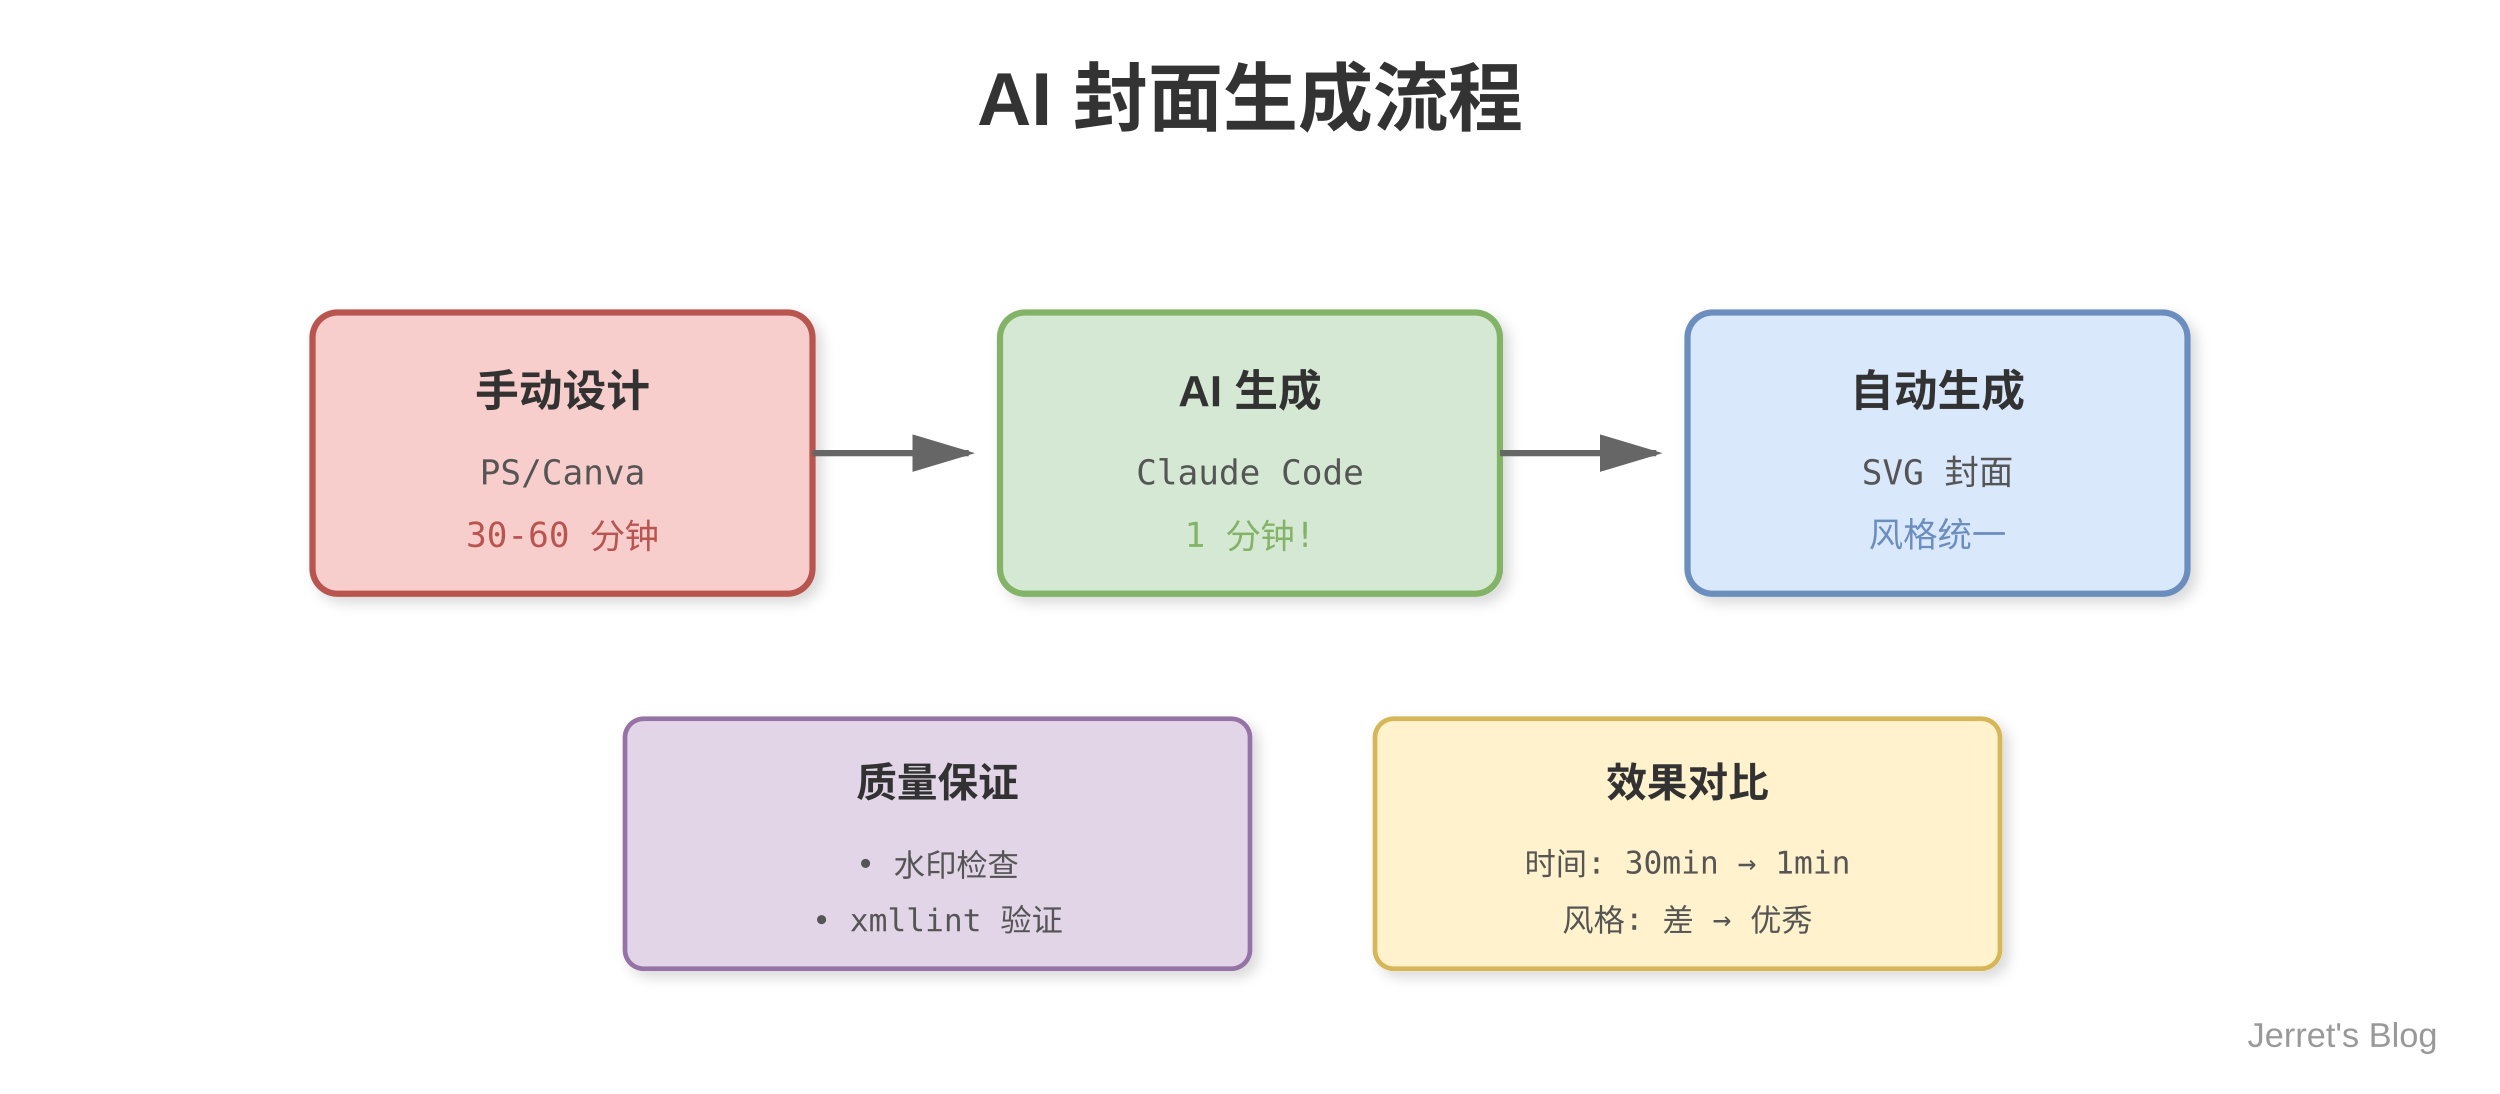
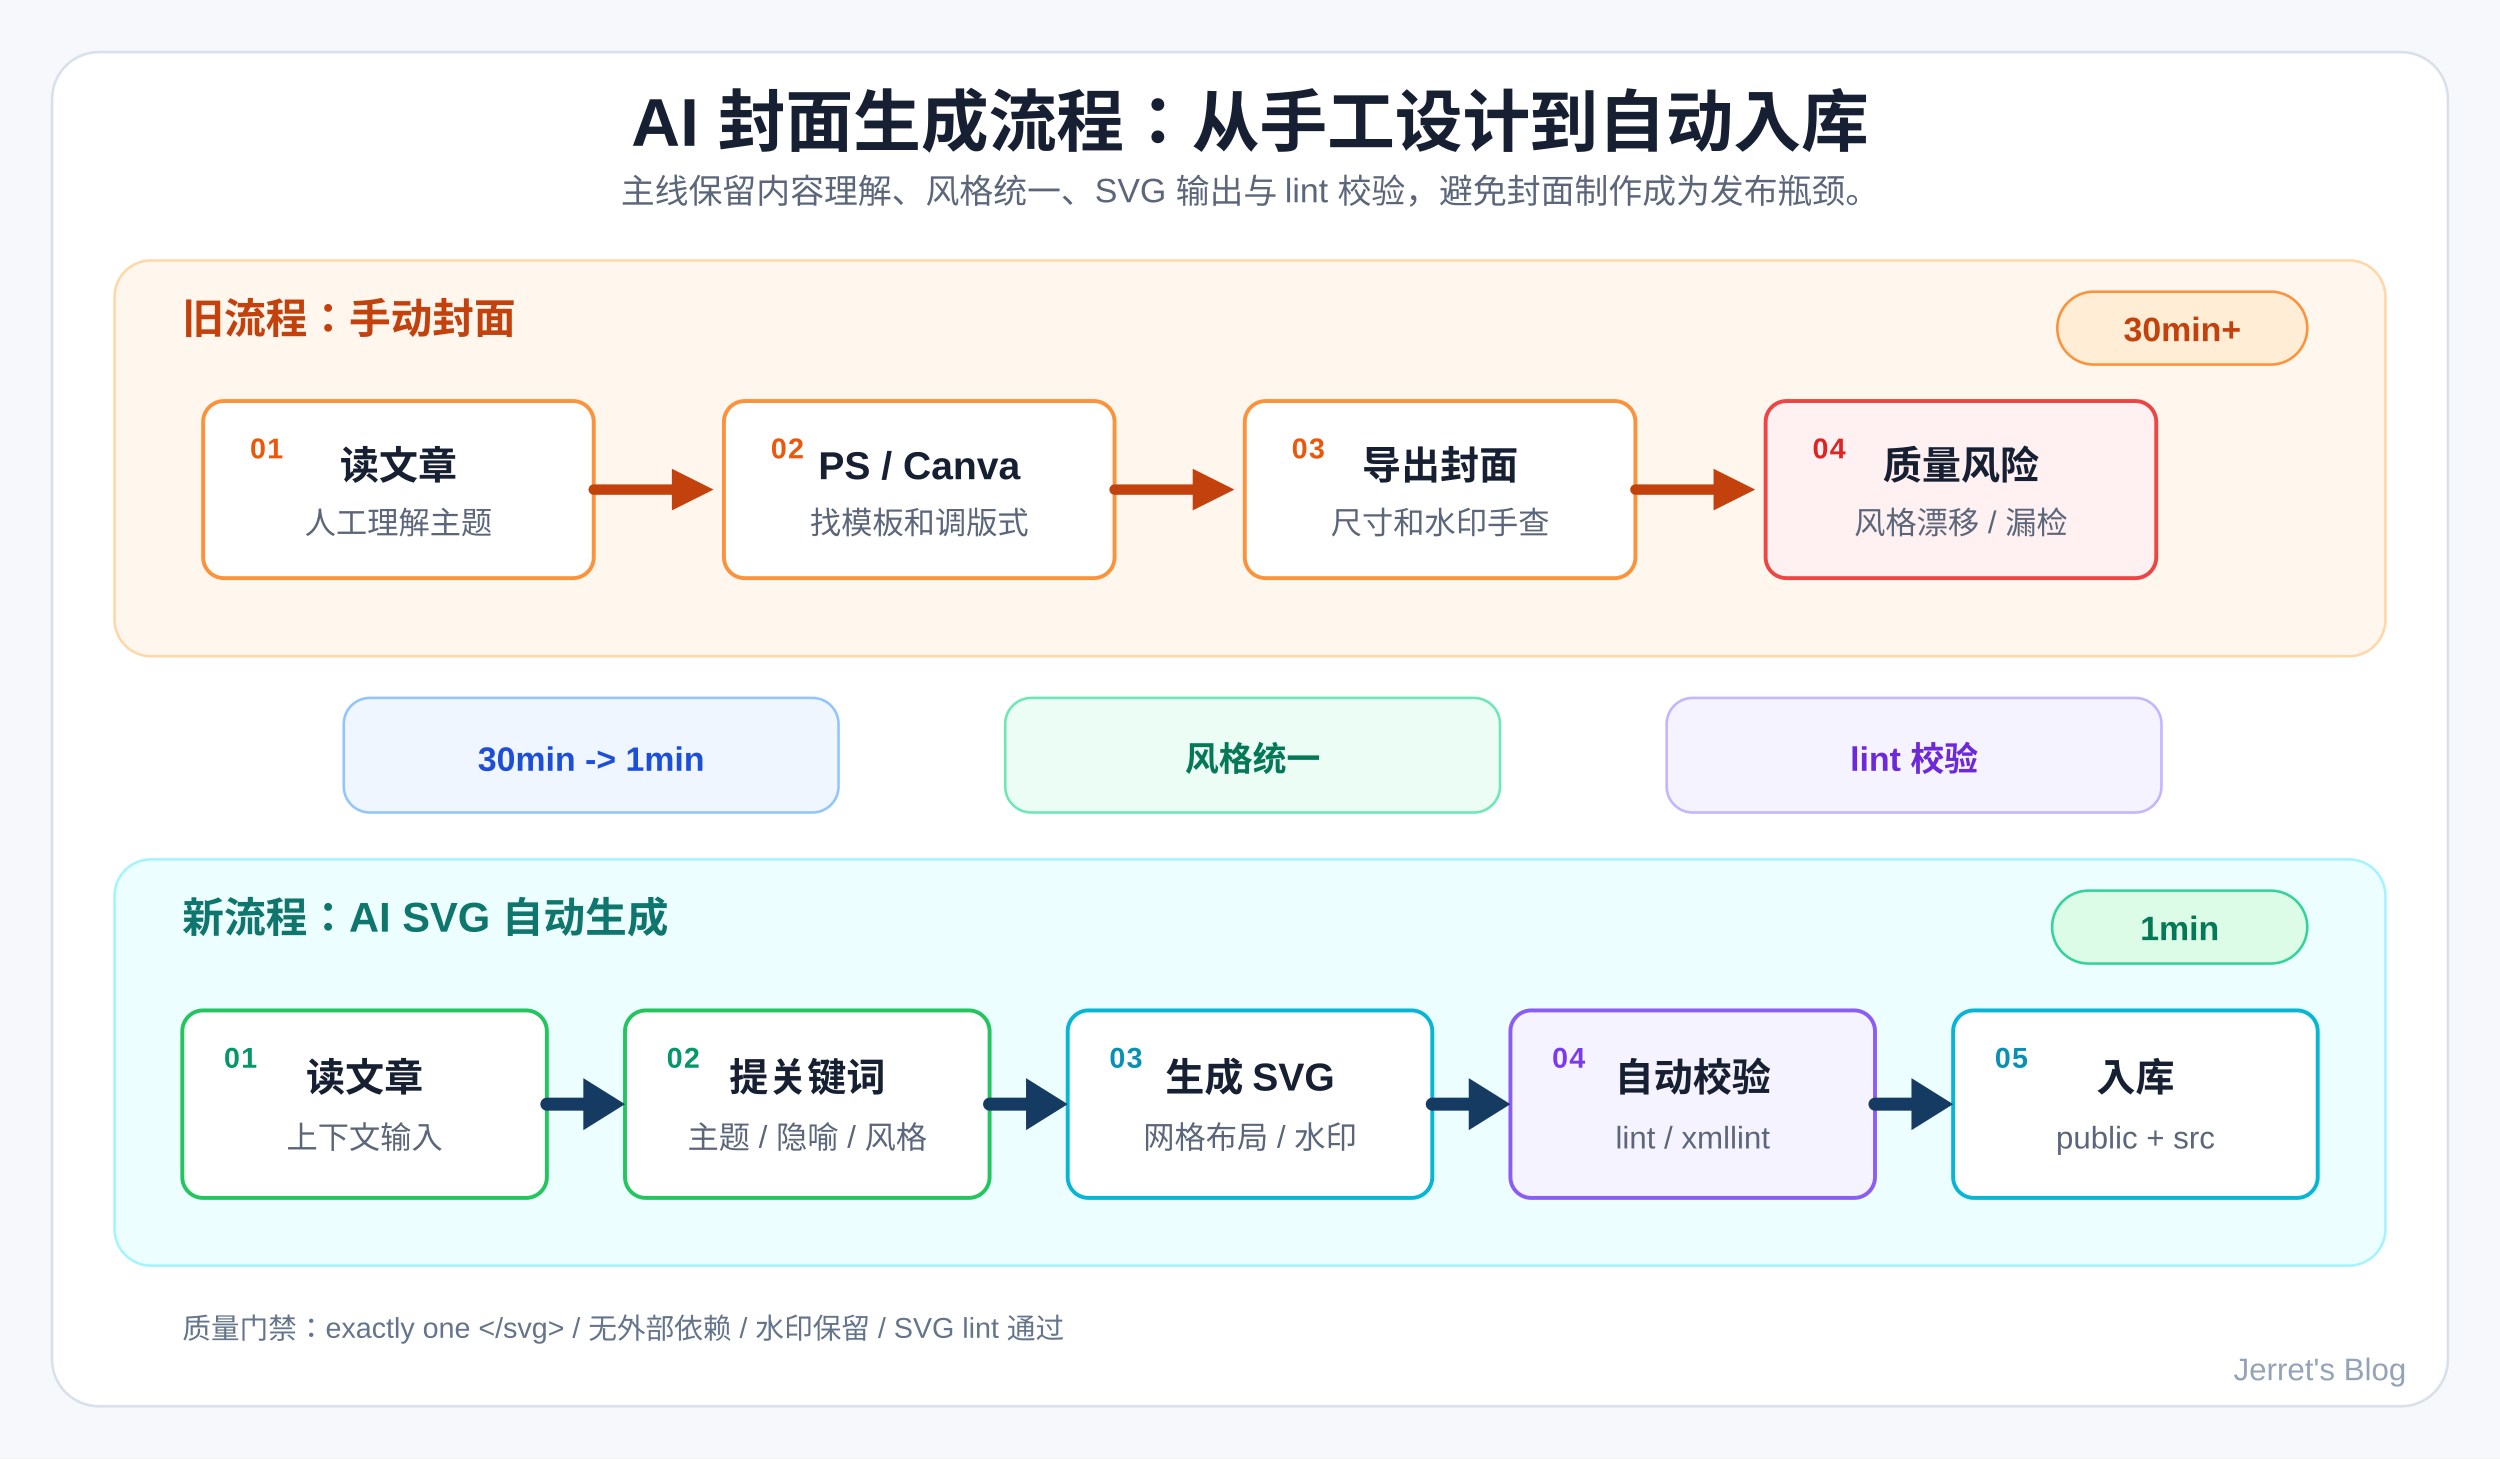
- <svg xmlns="http://www.w3.org/2000/svg" viewBox="0 0 800 350">
+ <svg xmlns="http://www.w3.org/2000/svg" width="960" height="560" viewBox="0 0 960 560" role="img" aria-labelledby="title desc">
  <defs>
-     <marker id="arrowhead" markerWidth="10" markerHeight="10" refX="9" refY="3" orient="auto">
-       <polygon points="0 0, 10 3, 0 6" fill="#666666" />
+     <marker id="arrow-main" viewBox="0 0 12 10" markerWidth="12" markerHeight="10" refX="11" refY="5" orient="auto">
+       <path d="M0 0 L12 5 L0 10 Z" fill="#163b63" />
    </marker>
-     <filter id="shadow" x="-20%" y="-20%" width="140%" height="140%">
-       <feDropShadow dx="2" dy="2" stdDeviation="2" flood-color="#000000" flood-opacity="0.15" />
-     </filter>
+     <marker id="arrow-risk" viewBox="0 0 12 10" markerWidth="12" markerHeight="10" refX="11" refY="5" orient="auto">
+       <path d="M0 0 L12 5 L0 10 Z" fill="#c2410c" />
+     </marker>
+     <style>
+       text { font-family: Arial, "PingFang SC", "Microsoft YaHei", sans-serif; }
+       .title { font-size: 26px; font-weight: 700; fill: #172033; }
+       .subtitle { font-size: 13px; fill: #5c667a; }
+       .lane-title { font-size: 16px; font-weight: 700; }
+       .node-title { font-size: 15px; font-weight: 700; fill: #172033; }
+       .node-copy { font-size: 12px; fill: #5c667a; }
+       .stage { font-size: 11px; font-weight: 700; letter-spacing: .5px; }
+       .badge-text { font-size: 13px; font-weight: 700; }
+       .small { font-size: 11px; fill: #64748b; }
+     </style>
  </defs>
-   <rect width="800" height="350" fill="#ffffff" />
-   <text x="400" y="40" text-anchor="middle" font-family="Arial, sans-serif" font-size="24" font-weight="bold" fill="#333333">AI 封面生成流程</text>
-   <g transform="translate(100, 100)" filter="url(#shadow)">
-     <rect x="0" y="0" width="160" height="90" rx="8" fill="#f8cecc" stroke="#b85450" stroke-width="2" />
-     <text x="80" y="30" text-anchor="middle" font-family="Arial" font-size="14" font-weight="bold" fill="#333333">手动设计</text>
-     <text x="80" y="55" text-anchor="middle" font-family="monospace" font-size="11" fill="#555555">PS/Canva</text>
-     <text x="80" y="75" text-anchor="middle" font-family="monospace" font-size="11" fill="#b85450">30-60 分钟</text>
+   <rect width="960" height="560" fill="#f6f8fb" />
+   <rect x="20" y="20" width="920" height="520" rx="18" fill="#ffffff" stroke="#d8e0ea" />
+   <text x="480" y="56" class="title" text-anchor="middle">AI 封面生成流程：从手工设计到自动入库</text>
+   <text x="480" y="78" class="subtitle" text-anchor="middle">主线保留内容理解、风格统一、SVG 输出与 lint 校验，避免封面制作成为发布瓶颈。</text>
+   <rect x="44" y="100" width="872" height="152" rx="14" fill="#fff7ed" stroke="#fed7aa" />
+   <text x="70" y="128" class="lane-title" fill="#c2410c">旧流程：手动封面</text>
+   <rect x="790" y="112" width="96" height="28" rx="14" fill="#ffedd5" stroke="#fb923c" />
+   <text x="838" y="131" class="badge-text" fill="#c2410c" text-anchor="middle">30min+</text>
+   <g transform="translate(78 154)">
+     <rect width="150" height="68" rx="8" fill="#ffffff" stroke="#fb923c" stroke-width="1.5" />
+     <text x="18" y="22" class="stage" fill="#ea580c">01</text>
+     <text x="75" y="30" class="node-title" text-anchor="middle">读文章</text>
+     <text x="75" y="51" class="node-copy" text-anchor="middle">人工理解主题</text>
  </g>
-   <g stroke="#666666" stroke-width="2" fill="none" marker-end="url(#arrowhead)">
-     <path d="M 260 145 Q 290 145 310 145" />
+   <g transform="translate(278 154)">
+     <rect width="150" height="68" rx="8" fill="#ffffff" stroke="#fb923c" stroke-width="1.5" />
+     <text x="18" y="22" class="stage" fill="#ea580c">02</text>
+     <text x="75" y="30" class="node-title" text-anchor="middle">PS / Canva</text>
+     <text x="75" y="51" class="node-copy" text-anchor="middle">找模板和调版式</text>
  </g>
-   <g transform="translate(320, 100)" filter="url(#shadow)">
-     <rect x="0" y="0" width="160" height="90" rx="8" fill="#d5e8d4" stroke="#82b366" stroke-width="2" />
-     <text x="80" y="30" text-anchor="middle" font-family="Arial" font-size="14" font-weight="bold" fill="#333333">AI 生成</text>
-     <text x="80" y="55" text-anchor="middle" font-family="monospace" font-size="11" fill="#555555">Claude Code</text>
-     <text x="80" y="75" text-anchor="middle" font-family="monospace" font-size="11" fill="#82b366">1 分钟!</text>
+   <g transform="translate(478 154)">
+     <rect width="150" height="68" rx="8" fill="#ffffff" stroke="#fb923c" stroke-width="1.5" />
+     <text x="18" y="22" class="stage" fill="#ea580c">03</text>
+     <text x="75" y="30" class="node-title" text-anchor="middle">导出封面</text>
+     <text x="75" y="51" class="node-copy" text-anchor="middle">尺寸和水印手查</text>
  </g>
-   <g stroke="#666666" stroke-width="2" fill="none" marker-end="url(#arrowhead)">
-     <path d="M 480 145 Q 510 145 530 145" />
+   <g transform="translate(678 154)">
+     <rect width="150" height="68" rx="8" fill="#fff1f2" stroke="#ef4444" stroke-width="1.5" />
+     <text x="18" y="22" class="stage" fill="#dc2626">04</text>
+     <text x="75" y="30" class="node-title" text-anchor="middle">质量风险</text>
+     <text x="75" y="51" class="node-copy" text-anchor="middle">风格漂移 / 漏检</text>
  </g>
-   <g transform="translate(540, 100)" filter="url(#shadow)">
-     <rect x="0" y="0" width="160" height="90" rx="8" fill="#dae8fc" stroke="#6c8ebf" stroke-width="2" />
-     <text x="80" y="30" text-anchor="middle" font-family="Arial" font-size="14" font-weight="bold" fill="#333333">自动生成</text>
-     <text x="80" y="55" text-anchor="middle" font-family="monospace" font-size="11" fill="#555555">SVG 封面</text>
-     <text x="80" y="75" text-anchor="middle" font-family="monospace" font-size="11" fill="#6c8ebf">风格统一</text>
+   <line x1="228" y1="188" x2="258" y2="188" stroke="#c2410c" stroke-width="4" stroke-linecap="round" />
+   <polygon points="258 180 274 188 258 196" fill="#c2410c" />
+   <line x1="428" y1="188" x2="458" y2="188" stroke="#c2410c" stroke-width="4" stroke-linecap="round" />
+   <polygon points="458 180 474 188 458 196" fill="#c2410c" />
+   <line x1="628" y1="188" x2="658" y2="188" stroke="#c2410c" stroke-width="4" stroke-linecap="round" />
+   <polygon points="658 180 674 188 658 196" fill="#c2410c" />
+   <g transform="translate(132 268)">
+     <rect width="190" height="44" rx="10" fill="#eff6ff" stroke="#93c5fd" />
+     <text x="95" y="28" class="badge-text" fill="#1d4ed8" text-anchor="middle">30min -&gt; 1min</text>
  </g>
-   <g transform="translate(200, 230)" filter="url(#shadow)">
-     <rect x="0" y="0" width="200" height="80" rx="6" fill="#e1d5e7" stroke="#9673a6" stroke-width="1.5" />
-     <text x="100" y="25" text-anchor="middle" font-family="Arial" font-size="13" font-weight="bold" fill="#333333">质量保证</text>
-     <text x="100" y="50" text-anchor="middle" font-family="monospace" font-size="10" fill="#555555">• 水印检查</text>
-     <text x="100" y="68" text-anchor="middle" font-family="monospace" font-size="10" fill="#555555">• xmllint 验证</text>
+   <g transform="translate(386 268)">
+     <rect width="190" height="44" rx="10" fill="#ecfdf5" stroke="#6ee7b7" />
+     <text x="95" y="28" class="badge-text" fill="#047857" text-anchor="middle">风格统一</text>
  </g>
-   <g transform="translate(440, 230)" filter="url(#shadow)">
-     <rect x="0" y="0" width="200" height="80" rx="6" fill="#fff2cc" stroke="#d6b656" stroke-width="1.5" />
-     <text x="100" y="25" text-anchor="middle" font-family="Arial" font-size="13" font-weight="bold" fill="#333333">效果对比</text>
-     <text x="100" y="50" text-anchor="middle" font-family="monospace" font-size="10" fill="#555555">时间: 30min → 1min</text>
-     <text x="100" y="68" text-anchor="middle" font-family="monospace" font-size="10" fill="#555555">风格: 差 → 优秀</text>
+   <g transform="translate(640 268)">
+     <rect width="190" height="44" rx="10" fill="#f5f3ff" stroke="#c4b5fd" />
+     <text x="95" y="28" class="badge-text" fill="#6d28d9" text-anchor="middle">lint 校验</text>
  </g>
-   <text x="780" y="335" font-family="Arial, sans-serif" font-size="11" fill="#999999" text-anchor="end">Jerret's Blog</text>
+   <rect x="44" y="330" width="872" height="156" rx="14" fill="#ecfeff" stroke="#a5f3fc" />
+   <text x="70" y="358" class="lane-title" fill="#0f766e">新流程：AI SVG 自动生成</text>
+   <rect x="788" y="342" width="98" height="28" rx="14" fill="#dcfce7" stroke="#34d399" />
+   <text x="837" y="361" class="badge-text" fill="#047857" text-anchor="middle">1min</text>
+   <g transform="translate(70 388)">
+     <rect width="140" height="72" rx="8" fill="#ffffff" stroke="#22c55e" stroke-width="1.5" />
+     <text x="16" y="22" class="stage" fill="#059669">01</text>
+     <text x="70" y="31" class="node-title" text-anchor="middle">读文章</text>
+     <text x="70" y="53" class="node-copy" text-anchor="middle">上下文输入</text>
+   </g>
+   <g transform="translate(240 388)">
+     <rect width="140" height="72" rx="8" fill="#ffffff" stroke="#22c55e" stroke-width="1.5" />
+     <text x="16" y="22" class="stage" fill="#059669">02</text>
+     <text x="70" y="31" class="node-title" text-anchor="middle">提关键词</text>
+     <text x="70" y="53" class="node-copy" text-anchor="middle">主题 / 隐喻 / 风格</text>
+   </g>
+   <g transform="translate(410 388)">
+     <rect width="140" height="72" rx="8" fill="#ffffff" stroke="#06b6d4" stroke-width="1.5" />
+     <text x="16" y="22" class="stage" fill="#0891b2">03</text>
+     <text x="70" y="31" class="node-title" text-anchor="middle">生成 SVG</text>
+     <text x="70" y="53" class="node-copy" text-anchor="middle">网格布局 / 水印</text>
+   </g>
+   <g transform="translate(580 388)">
+     <rect width="140" height="72" rx="8" fill="#f5f3ff" stroke="#8b5cf6" stroke-width="1.5" />
+     <text x="16" y="22" class="stage" fill="#7c3aed">04</text>
+     <text x="70" y="31" class="node-title" text-anchor="middle">自动校验</text>
+     <text x="70" y="53" class="node-copy" text-anchor="middle">lint / xmllint</text>
+   </g>
+   <g transform="translate(750 388)">
+     <rect width="140" height="72" rx="8" fill="#ffffff" stroke="#06b6d4" stroke-width="1.5" />
+     <text x="16" y="22" class="stage" fill="#0891b2">05</text>
+     <text x="70" y="31" class="node-title" text-anchor="middle">入库</text>
+     <text x="70" y="53" class="node-copy" text-anchor="middle">public + src</text>
+   </g>
+   <line x1="210" y1="424" x2="224" y2="424" stroke="#163b63" stroke-width="5" stroke-linecap="round" />
+   <polygon points="224 414 240 424 224 434" fill="#163b63" />
+   <line x1="380" y1="424" x2="394" y2="424" stroke="#163b63" stroke-width="5" stroke-linecap="round" />
+   <polygon points="394 414 410 424 394 434" fill="#163b63" />
+   <line x1="550" y1="424" x2="564" y2="424" stroke="#163b63" stroke-width="5" stroke-linecap="round" />
+   <polygon points="564 414 580 424 564 434" fill="#163b63" />
+   <line x1="720" y1="424" x2="734" y2="424" stroke="#163b63" stroke-width="5" stroke-linecap="round" />
+   <polygon points="734 414 750 424 734 434" fill="#163b63" />
+   <text x="70" y="514" class="small">质量门禁：exactly one &lt;/svg&gt; / 无外部依赖 / 水印保留 / SVG lint 通过</text>
+   <text x="924" y="530" font-family="Arial, sans-serif" font-size="12" fill="#94a3b8" text-anchor="end">Jerret's Blog</text>
</svg>
